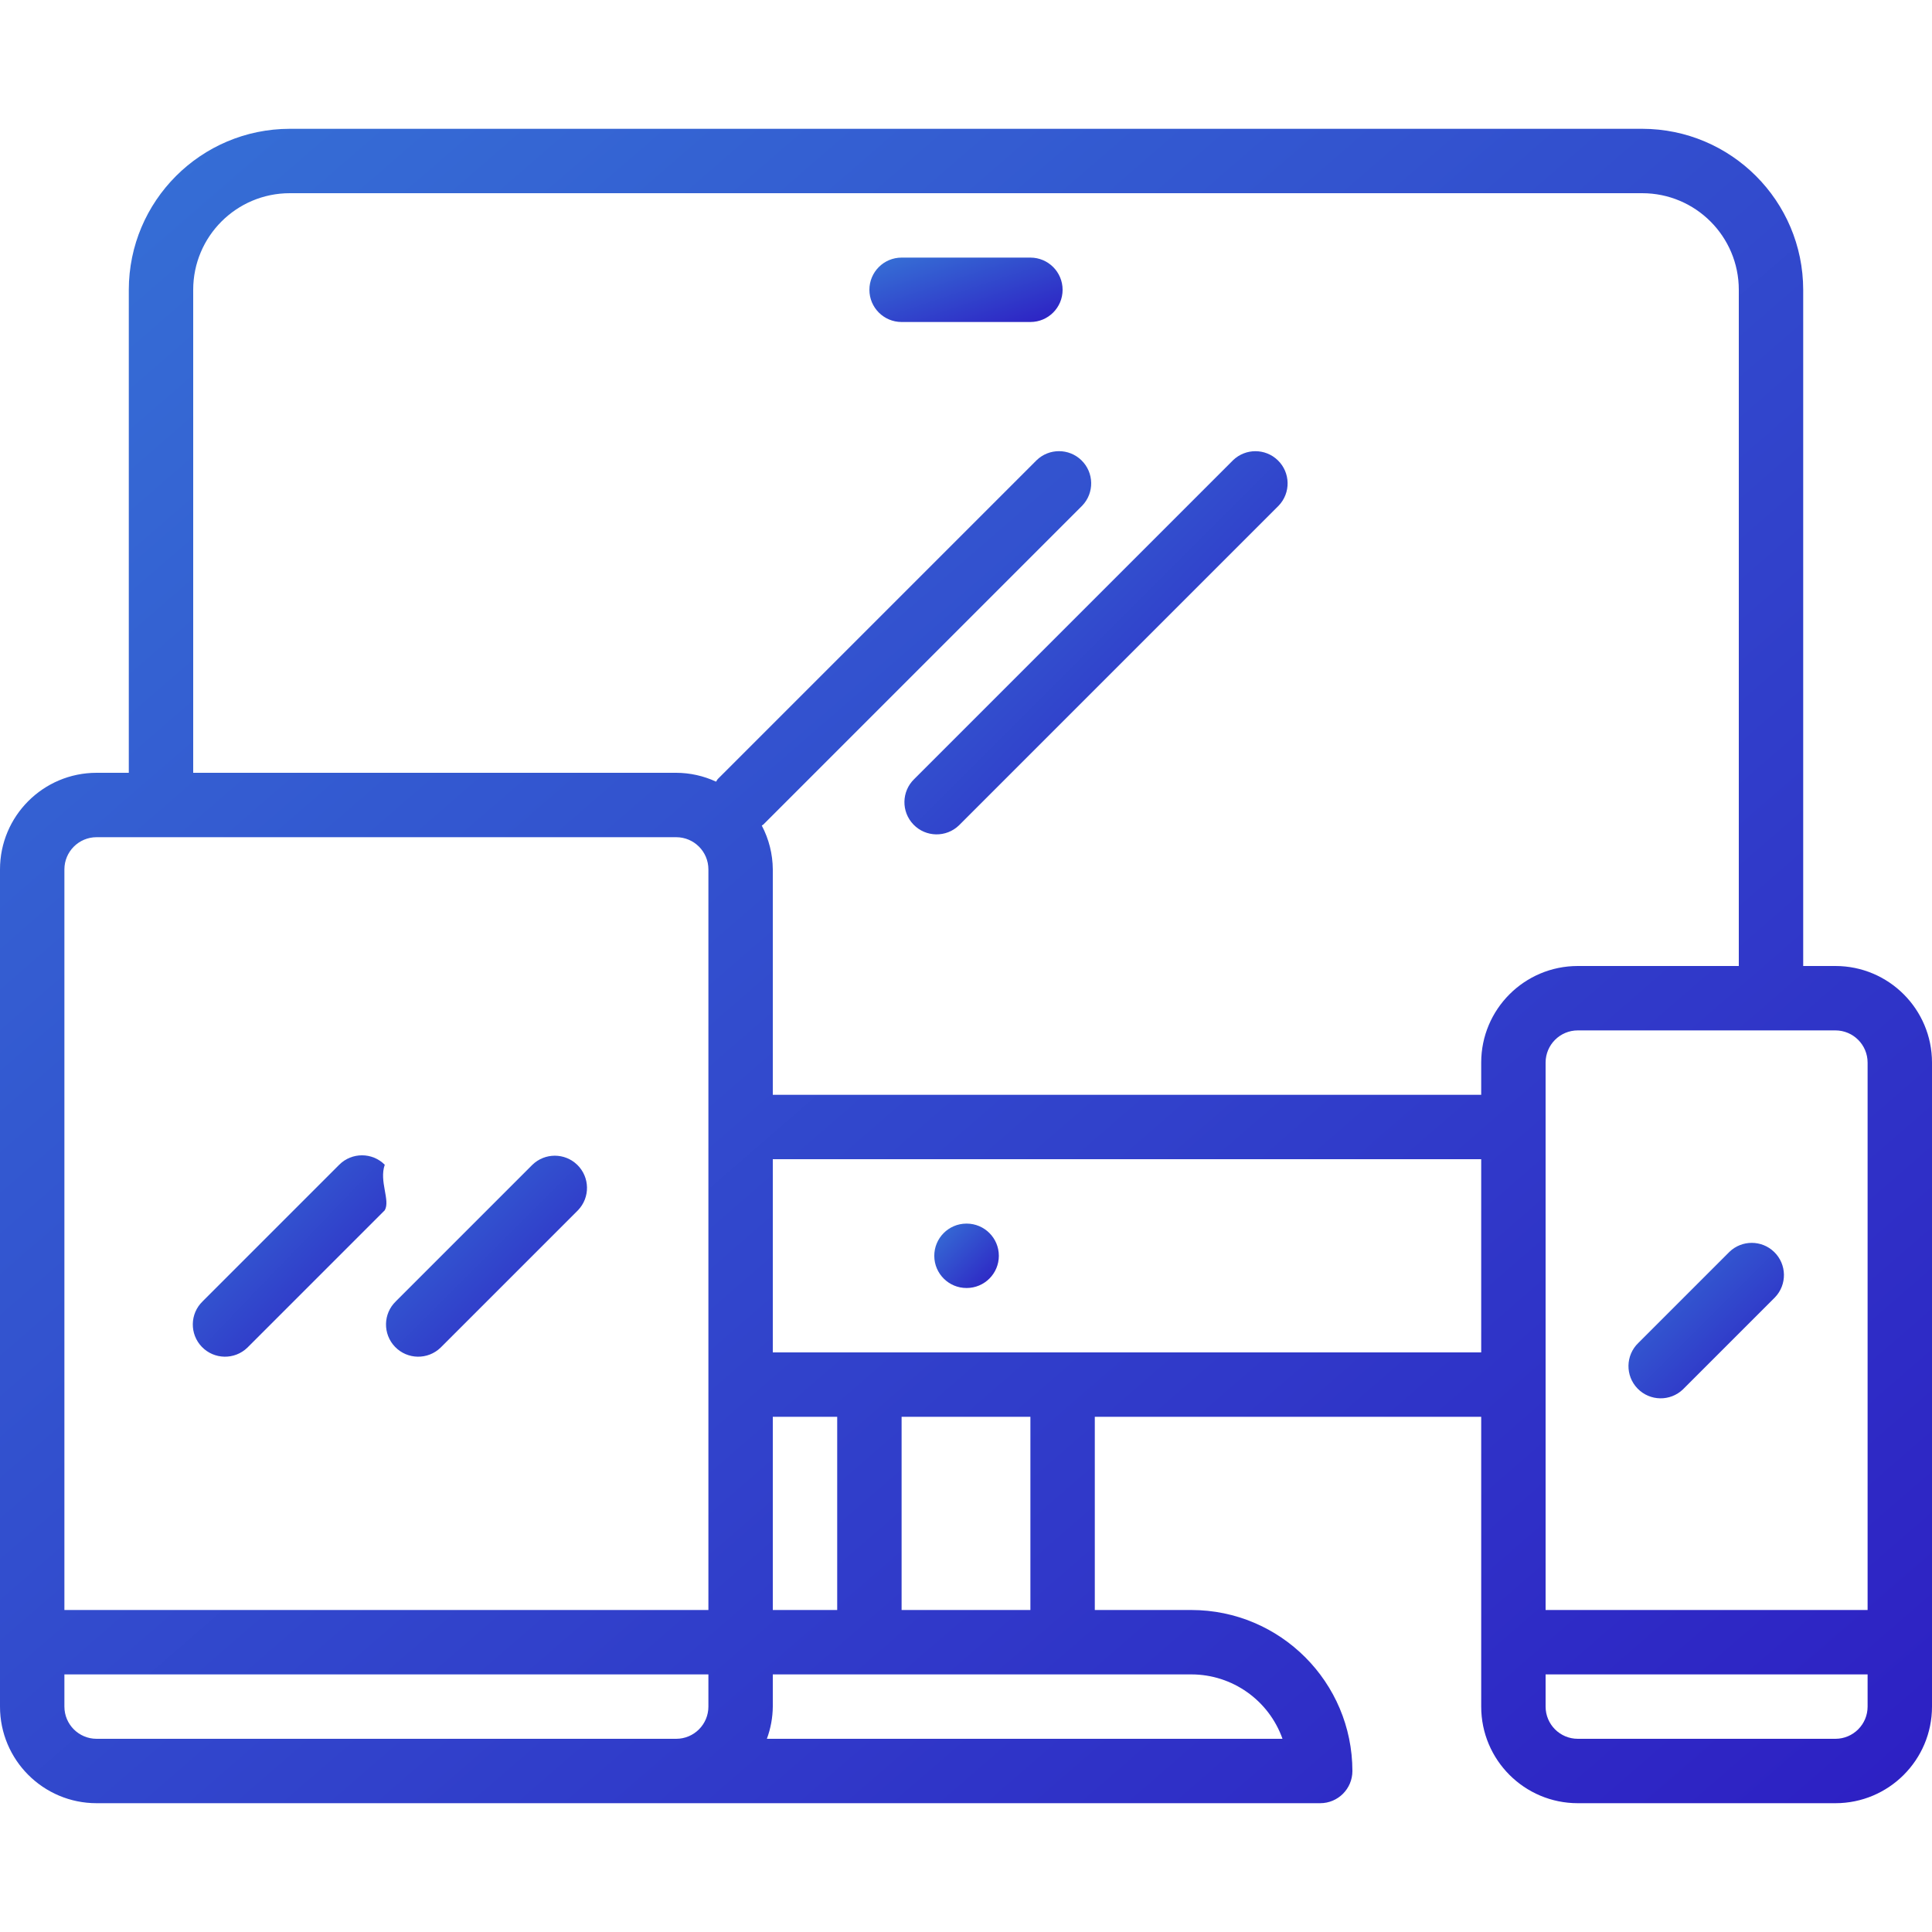
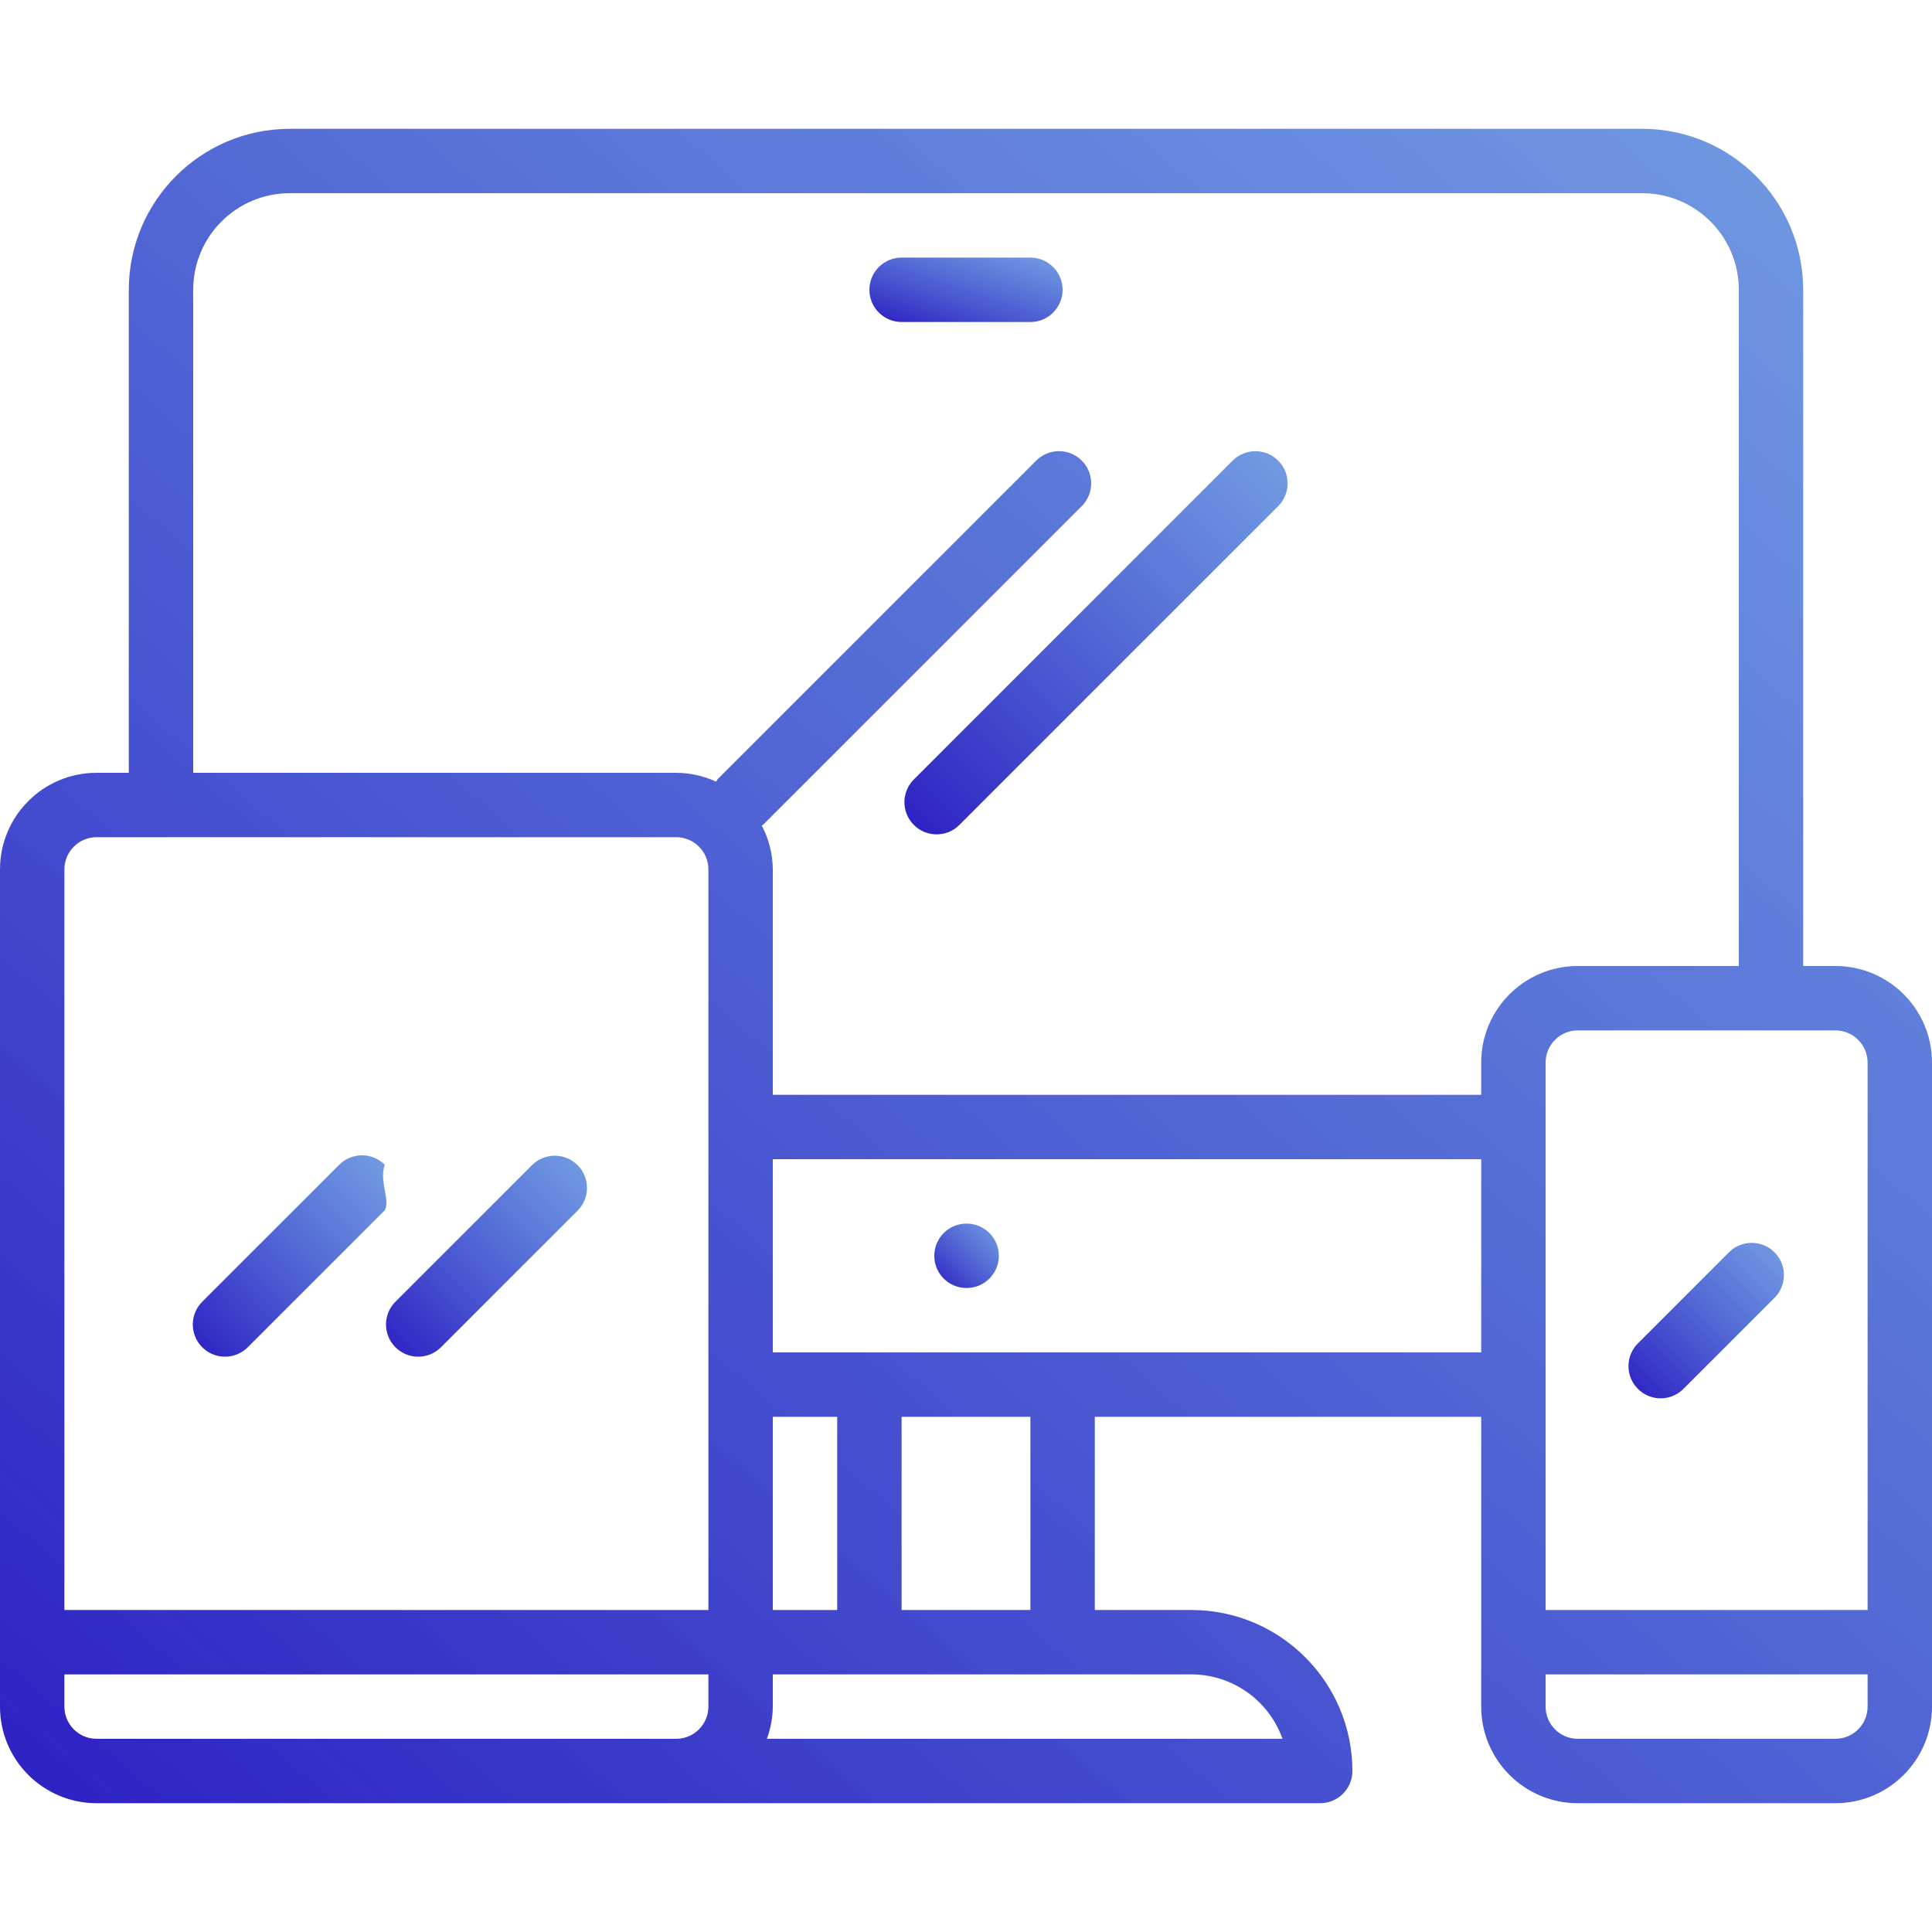
<svg xmlns="http://www.w3.org/2000/svg" version="1.1" id="Capa_1" fill="url(#grad1)" stroke-width="1" x="0px" y="0px" viewBox="0 0 480 480" style="enable-background:new 0 0 480 480;" xml:space="preserve">
  <defs>
-     <linearGradient id="grad1" x1="0%" y1="0%" x2="100%" y2="100%">
-       <stop offset="0%" style="stop-color:#3672D6" />
+     <linearGradient id="grad1" x1="100%" y1="0%" x2="0%" y2="100%">
+       <stop offset="0%" style="stop-color:rgba(54,114,214,.7)" />
      <stop offset="100%" style="stop-color:#2D1FC3" />
    </linearGradient>
  </defs>
  <g>
    <g>
      <path d="M456,240h-8V72c-0.026-22.08-17.92-39.974-40-40H72c-22.08,0.026-39.974,17.92-40,40v120h-8c-13.255,0-24,10.745-24,24    v208c0,13.255,10.745,24,24,24h304c4.418,0,8-3.582,8-8c-0.026-22.08-17.92-39.974-40-40h-24v-48h96v72c0,13.255,10.745,24,24,24    h64c13.255,0,24-10.745,24-24V264C480,250.745,469.255,240,456,240z M176,424c0,4.418-3.582,8-8,8H24c-4.418,0-8-3.582-8-8v-8h160    V424z M176,400H16V216c0-4.418,3.582-8,8-8h144c4.418,0,8,3.582,8,8V400z M296,416c10.168,0.012,19.229,6.418,22.632,16H190.528    c0.948-2.562,1.445-5.268,1.472-8v-8H296z M192,400v-48h16v48H192z M224,400v-48h32v48H224z M368,336H192v-48h176V336z M368,264v8    H192v-56c-0.027-3.796-0.966-7.53-2.736-10.888c0.12-0.112,0.28-0.144,0.392-0.264l79.2-79.2c3.07-3.178,2.982-8.243-0.196-11.312    c-3.1-2.994-8.015-2.994-11.116,0l-79.2,79.2c-0.192,0.2-0.272,0.456-0.44,0.664c-3.104-1.44-6.483-2.19-9.904-2.2H48V72    c0-13.255,10.745-24,24-24h336c13.255,0,24,10.745,24,24v168h-40C378.745,240,368,250.745,368,264z M464,424c0,4.418-3.582,8-8,8    h-64c-4.418,0-8-3.582-8-8v-8h80V424z M464,400h-80V264c0-4.418,3.582-8,8-8h64c4.418,0,8,3.582,8,8V400z" />
    </g>
  </g>
  <g>
    <g>
      <path d="M95.592,289.376c-3.124-3.123-8.188-3.123-11.312,0l-33.936,33.936c-3.178,3.07-3.266,8.134-0.196,11.312    c3.07,3.178,8.134,3.266,11.312,0.196c0.067-0.064,0.132-0.13,0.196-0.196l33.936-33.936    C97.02,298.213,94.15,293.508,95.592,289.376z" />
    </g>
  </g>
  <g>
    <g>
      <path d="M143.396,289.376c-3.1-2.994-8.015-2.994-11.116,0l-33.936,33.936c-3.178,3.069-3.266,8.134-0.196,11.312    c3.069,3.178,8.134,3.266,11.312,0.196c0.067-0.064,0.132-0.13,0.196-0.196l33.936-33.936    C146.661,297.51,146.574,292.445,143.396,289.376z" />
    </g>
  </g>
  <g>
    <g>
      <path d="M317.46,114.344c-3.1-2.994-8.015-2.994-11.116,0l-79.2,79.2c-3.178,3.069-3.266,8.134-0.197,11.312    c3.069,3.178,8.134,3.266,11.312,0.197c0.067-0.064,0.132-0.13,0.197-0.197l79.2-79.2    C320.726,122.478,320.638,117.413,317.46,114.344z" />
    </g>
  </g>
  <g>
    <g>
      <path d="M440.772,311.032c-3.1-2.995-8.016-2.995-11.116,0l-22.624,22.624c-3.178,3.07-3.266,8.134-0.196,11.312    c3.07,3.178,8.134,3.266,11.312,0.196c0.066-0.064,0.132-0.13,0.196-0.196l22.624-22.624    C444.038,319.166,443.95,314.102,440.772,311.032z" />
    </g>
  </g>
  <g>
    <g>
      <path d="M240.16,304h-0.08c-4.418,0.022-7.982,3.622-7.96,8.04s3.622,7.982,8.04,7.96c4.418,0,8-3.582,8-8S244.578,304,240.16,304    z" />
    </g>
  </g>
  <g>
    <g>
      <path d="M256,64h-32c-4.418,0-8,3.582-8,8s3.582,8,8,8h32c4.418,0,8-3.582,8-8S260.418,64,256,64z" />
    </g>
  </g>
  <g>
</g>
  <g>
</g>
  <g>
</g>
  <g>
</g>
  <g>
</g>
  <g>
</g>
  <g>
</g>
  <g>
</g>
  <g>
</g>
  <g>
</g>
  <g>
</g>
  <g>
</g>
  <g>
</g>
  <g>
</g>
  <g>
</g>
</svg>
